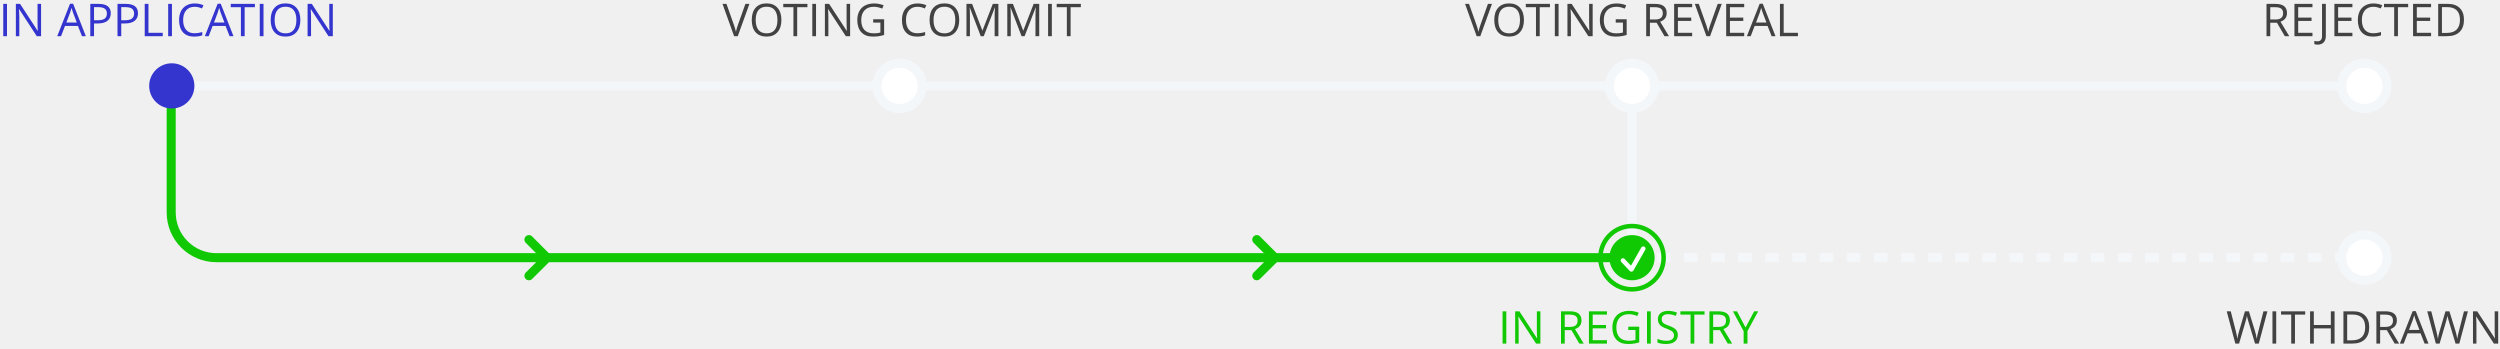
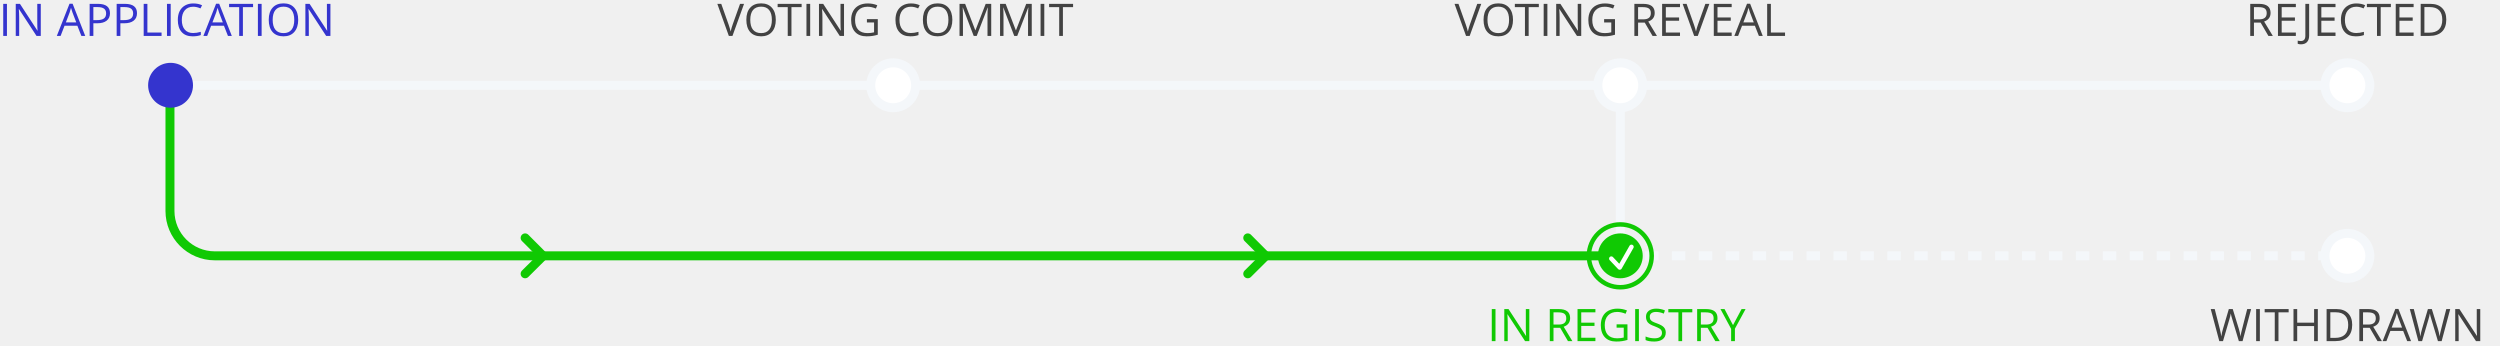
- <svg xmlns="http://www.w3.org/2000/svg" width="553px" height="77px" viewBox="0 0 553 77" version="1.1">
+ <svg xmlns="http://www.w3.org/2000/svg" width="557px" height="77px" viewBox="0 0 557 77" version="1.1">
  <defs />
  <g id="map_in_registry_no_id" stroke="none" stroke-width="1" fill="none" fill-rule="evenodd">
    <polyline id="Path-3" stroke="#10C903" stroke-width="2" stroke-linecap="round" stroke-linejoin="round" transform="translate(119, 57) rotate(-270) translate(-119, -57) " points="115 59 119.019 55 123 59" />
    <polyline id="Path-3-Copy" stroke="#10C903" stroke-width="2" stroke-linecap="round" stroke-linejoin="round" transform="translate(280, 57) rotate(-270) translate(-280, -57) " points="276 59 280.019 55 284 59" />
    <path d="M37.869,19.079 L37.869,47 C37.869,52.523 42.346,57 47.869,57 L361,57" id="Path-2" stroke="#10C903" stroke-width="2" />
    <path d="M361,19 L361,58" id="Line-2" stroke="#F4F7FA" stroke-width="2" stroke-linecap="square" />
    <path d="M38,19 L199.501,19" id="Line-2" stroke="#F4F7FA" stroke-width="2" stroke-linecap="square" />
    <path d="M198.499,19 L361.501,19" id="Line-2" stroke="#F4F7FA" stroke-width="2" stroke-linecap="square" />
    <path d="M360.499,19 L522.5,19" id="Line-2" stroke="#F4F7FA" stroke-width="2" stroke-linecap="square" />
    <path d="M361.499,57 L522.504,57" id="Line-2" stroke="#F4F7FA" stroke-width="2" stroke-linecap="square" stroke-dasharray="1,5" />
    <circle id="Oval" fill="#3434CE" cx="38" cy="19" r="5" />
    <circle id="Oval-Copy" stroke="#F4F7FA" stroke-width="2" fill="#FFFFFF" cx="199" cy="19" r="5" />
    <circle id="Oval-Copy-2" stroke="#F4F7FA" stroke-width="2" fill="#FFFFFF" cx="361" cy="19" r="5" />
    <circle id="Oval-Copy-3" stroke="#F4F7FA" stroke-width="2" fill="#FFFFFF" cx="523" cy="19" r="5" />
    <circle id="Oval-Copy-3" stroke="#F4F7FA" stroke-width="2" fill="#FFFFFF" cx="523" cy="57" r="5" />
    <text id="IN-APPLICATION" font-family="Open Sans, sans-serif" font-size="10" font-weight="500" fill="#3434CE">
      <tspan x="-0.267" y="8">IN APPLICATION</tspan>
    </text>
    <text id="VOTING-COMMIT" font-family="Open Sans, sans-serif" font-size="10" font-weight="normal" fill="#424242">
      <tspan x="159.822" y="8">VOTING COMMIT</tspan>
    </text>
    <text id="VOTING-REVEAL" font-family="Open Sans, sans-serif" font-size="10" font-weight="normal" fill="#424242">
      <tspan x="324.071" y="8">VOTING REVEAL</tspan>
    </text>
    <text id="IN-REGISTRY" font-family="Open Sans, sans-serif" font-size="10" font-weight="500" fill="#10C903">
      <tspan x="331.383" y="76">IN REGISTRY</tspan>
    </text>
    <text id="WITHDRAWN" font-family="Open Sans, sans-serif" font-size="10" font-weight="normal" fill="#424242">
      <tspan x="492.424" y="76">WITHDRAWN</tspan>
    </text>
    <text id="REJECTED" font-family="Open Sans, sans-serif" font-size="10" font-weight="normal" fill="#424242">
      <tspan x="500.366" y="8">REJECTED</tspan>
    </text>
    <circle id="Oval-Copy-2" stroke="#10C903" cx="361" cy="57" r="7" />
    <circle id="Oval-Copy-2" fill="#10C903" cx="361" cy="57" r="5" />
    <polyline id="Path-5" stroke="#FFFFFF" stroke-linecap="round" stroke-linejoin="round" points="359 57.619 360.873 59.599 363.491 55" />
  </g>
</svg>
